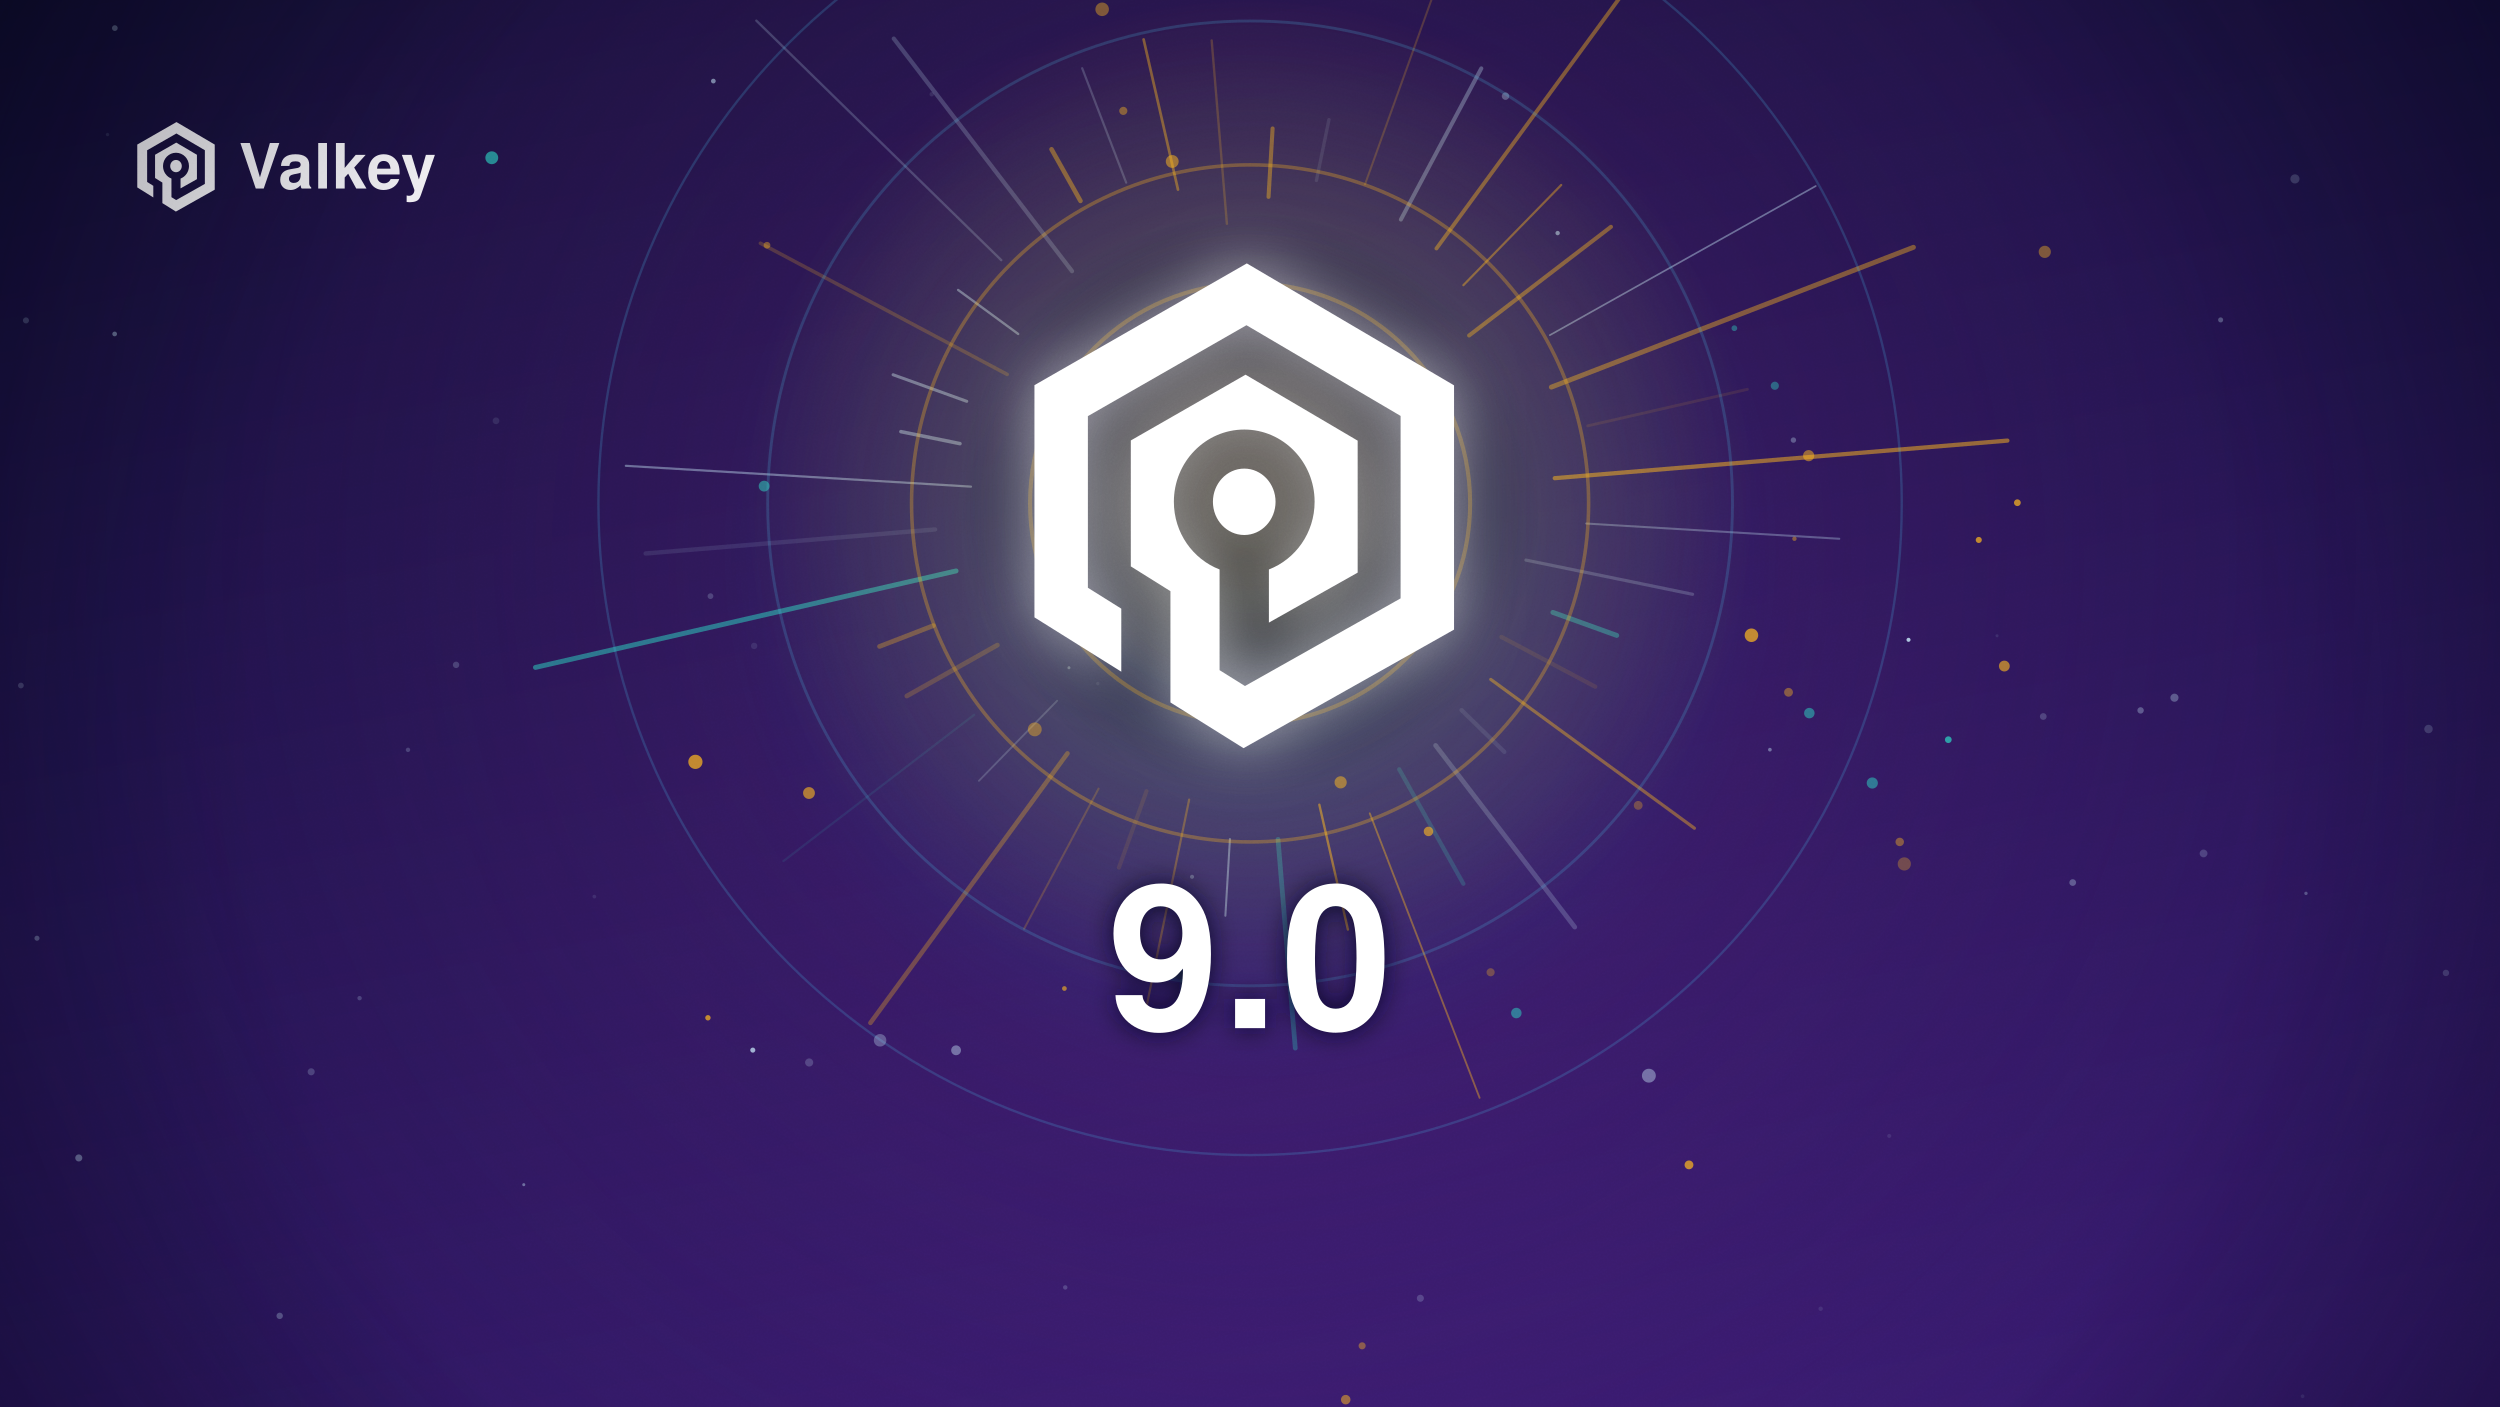
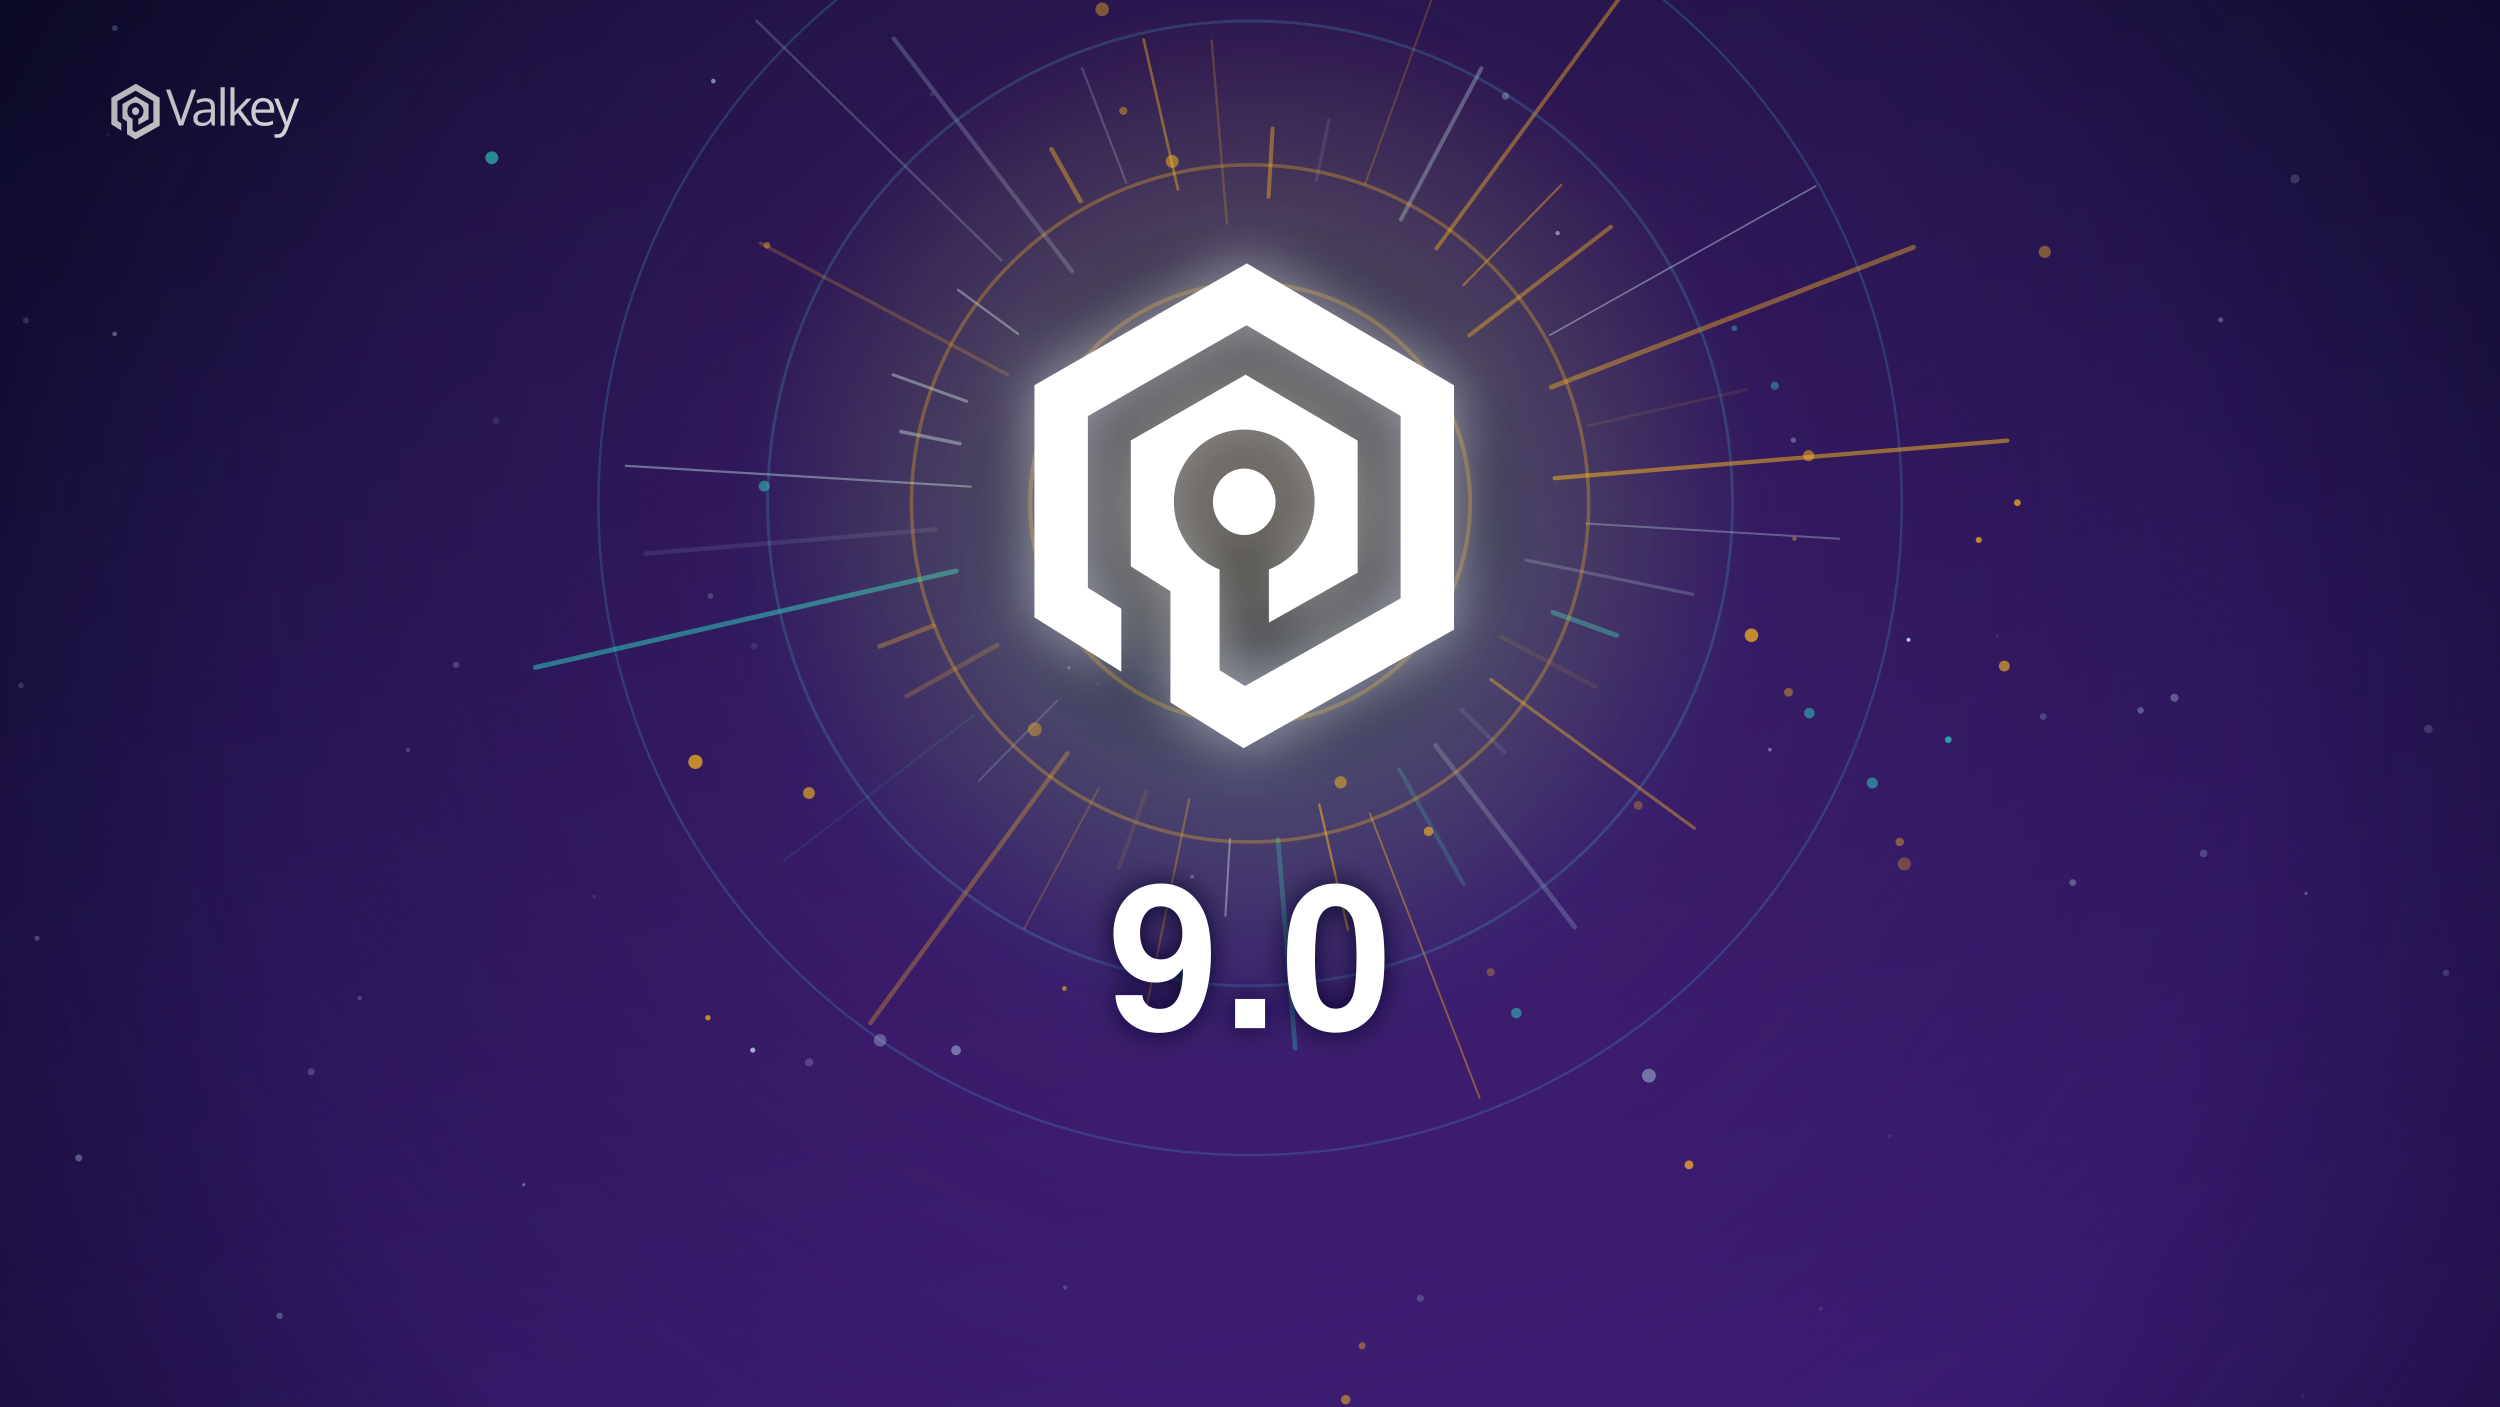
<svg xmlns="http://www.w3.org/2000/svg" width="1920" height="1080" viewBox="221.5 104.6 1476.9 830.8">
  <defs>
    <linearGradient id="sky" x1="0" y1="0" x2="0.32" y2="1">
      <stop offset="0" stop-color="#060A24" />
      <stop offset="0.48" stop-color="#171043" />
      <stop offset="1" stop-color="#301868" />
    </linearGradient>
    <radialGradient id="focus" gradientUnits="userSpaceOnUse" cx="960" cy="430" r="900">
      <stop offset="0" stop-color="#00A3E0" stop-opacity="0.42" />
      <stop offset="0.35" stop-color="#963CBD" stop-opacity="0.20" />
      <stop offset="1" stop-color="#963CBD" stop-opacity="0" />
    </radialGradient>
    <radialGradient id="vignette" gradientUnits="userSpaceOnUse" cx="960" cy="540" r="1180">
      <stop offset="0.5" stop-color="#03040F" stop-opacity="0" />
      <stop offset="1" stop-color="#03040F" stop-opacity="0.8" />
    </radialGradient>
    <radialGradient id="scrim">
      <stop offset="0" stop-color="#060A24" stop-opacity="0.72" />
      <stop offset="0.6" stop-color="#060A24" stop-opacity="0.45" />
      <stop offset="1" stop-color="#060A24" stop-opacity="0" />
    </radialGradient>
    <filter id="grain" x="0" y="0" width="100%" height="100%">
      <feTurbulence type="fractalNoise" baseFrequency="0.85" numOctaves="4" stitchTiles="stitch" />
      <feColorMatrix type="saturate" values="0" />
    </filter>
    <radialGradient id="h-cyan">
      <stop offset="0" stop-color="#46BDE9" stop-opacity="0.75" />
      <stop offset="0.4" stop-color="#46BDE9" stop-opacity="0.22" />
      <stop offset="1" stop-color="#46BDE9" stop-opacity="0" />
    </radialGradient>
    <radialGradient id="h-ice">
      <stop offset="0" stop-color="#CCF1FF" stop-opacity="0.75" />
      <stop offset="0.4" stop-color="#CCF1FF" stop-opacity="0.22" />
      <stop offset="1" stop-color="#CCF1FF" stop-opacity="0" />
    </radialGradient>
    <radialGradient id="h-mint">
      <stop offset="0" stop-color="#2CD5C4" stop-opacity="0.75" />
      <stop offset="0.4" stop-color="#2CD5C4" stop-opacity="0.22" />
      <stop offset="1" stop-color="#2CD5C4" stop-opacity="0" />
    </radialGradient>
    <radialGradient id="h-coral">
      <stop offset="0" stop-color="#F65275" stop-opacity="0.75" />
      <stop offset="0.4" stop-color="#F65275" stop-opacity="0.22" />
      <stop offset="1" stop-color="#F65275" stop-opacity="0" />
    </radialGradient>
    <radialGradient id="h-violet">
      <stop offset="0" stop-color="#963CBD" stop-opacity="0.75" />
      <stop offset="0.4" stop-color="#963CBD" stop-opacity="0.22" />
      <stop offset="1" stop-color="#963CBD" stop-opacity="0" />
    </radialGradient>
    <radialGradient id="h-gold">
      <stop offset="0" stop-color="#FFB81C" stop-opacity="0.75" />
      <stop offset="0.4" stop-color="#FFB81C" stop-opacity="0.22" />
      <stop offset="1" stop-color="#FFB81C" stop-opacity="0" />
    </radialGradient>
    <filter id="blur3" x="-70%" y="-70%" width="240%" height="240%">
      <feGaussianBlur stdDeviation="3" />
    </filter>
    <filter id="blur8" x="-70%" y="-70%" width="240%" height="240%">
      <feGaussianBlur stdDeviation="8" />
    </filter>
    <filter id="blur18" x="-70%" y="-70%" width="240%" height="240%">
      <feGaussianBlur stdDeviation="18" />
    </filter>
    <filter id="blur40" x="-70%" y="-70%" width="240%" height="240%">
      <feGaussianBlur stdDeviation="40" />
    </filter>
  </defs>
  <rect width="1920" height="1080" fill="url(#sky)" />
  <rect width="1920" height="1080" fill="url(#focus)" />
  <g>
    <circle cx="1745.5" cy="477.1" r="2.1" fill="#CCF1FF" opacity="0.4" />
    <circle cx="1281" cy="364.6" r="1.6" fill="#CCF1FF" opacity="0.3" />
    <circle cx="1533.4" cy="293.6" r="1.5" fill="#CCF1FF" opacity="0.3" />
    <circle cx="433.9" cy="694.3" r="1.3" fill="#CCF1FF" opacity="0.2" />
    <circle cx="1888" cy="441.9" r="0.9" fill="#CCF1FF" opacity="0.3" />
    <circle cx="1583.8" cy="632.4" r="1" fill="#CCF1FF" opacity="0.3" />
    <circle cx="1523.3" cy="608.8" r="2.3" fill="#CCF1FF" opacity="0.2" />
    <circle cx="1401.3" cy="480.2" r="0.9" fill="#CCF1FF" opacity="0.1" />
    <circle cx="699.5" cy="732.3" r="2.4" fill="#CCF1FF" opacity="0.2" />
    <circle cx="490.9" cy="497.4" r="1.9" fill="#CCF1FF" opacity="0.2" />
    <circle cx="233.3" cy="944.5" r="1.2" fill="#CCF1FF" opacity="0.3" />
    <circle cx="1643.5" cy="1014.1" r="2" fill="#CCF1FF" opacity="0.2" />
    <circle cx="405.3" cy="737.8" r="2.1" fill="#CCF1FF" opacity="0.2" />
    <circle cx="853" cy="499.1" r="0.9" fill="#CCF1FF" opacity="0.4" />
    <circle cx="1506.1" cy="516.8" r="2.4" fill="#CCF1FF" opacity="0.3" />
    <circle cx="13.5" cy="223.8" r="0.9" fill="#CCF1FF" opacity="0.2" />
    <circle cx="1542.5" cy="100.2" r="1.9" fill="#CCF1FF" opacity="0.4" />
    <circle cx="771.9" cy="160.3" r="1.3" fill="#CCF1FF" opacity="0.1" />
    <circle cx="793.2" cy="1025.4" r="1" fill="#CCF1FF" opacity="0.4" />
    <circle cx="641.2" cy="456.8" r="1.7" fill="#CCF1FF" opacity="0.2" />
    <circle cx="289.2" cy="301.9" r="1.4" fill="#CCF1FF" opacity="0.4" />
    <circle cx="1060.6" cy="871.6" r="2.1" fill="#CCF1FF" opacity="0.2" />
    <circle cx="1337.6" cy="775.7" r="1.2" fill="#CCF1FF" opacity="0.1" />
    <circle cx="159" cy="131.4" r="1.1" fill="#CCF1FF" opacity="0.2" />
    <circle cx="1267.1" cy="547.5" r="1.1" fill="#CCF1FF" opacity="0.4" />
    <circle cx="1858.7" cy="128.5" r="2.3" fill="#CCF1FF" opacity="0.2" />
    <circle cx="1721.7" cy="1026.5" r="1.1" fill="#CCF1FF" opacity="0.3" />
    <circle cx="233.8" cy="509.6" r="1.7" fill="#CCF1FF" opacity="0.2" />
    <circle cx="386.7" cy="882" r="1.9" fill="#CCF1FF" opacity="0.3" />
    <circle cx="44.8" cy="200.2" r="1.7" fill="#CCF1FF" opacity="0.4" />
    <circle cx="1297.1" cy="877.8" r="1.3" fill="#CCF1FF" opacity="0.1" />
    <circle cx="11.7" cy="65.9" r="1.2" fill="#CCF1FF" opacity="0.2" />
    <circle cx="1577.3" cy="210.3" r="2.7" fill="#CCF1FF" opacity="0.2" />
    <circle cx="1446" cy="626" r="2" fill="#CCF1FF" opacity="0.3" />
    <circle cx="850.8" cy="865.2" r="1.3" fill="#CCF1FF" opacity="0.2" />
    <circle cx="243.3" cy="658.9" r="1.5" fill="#CCF1FF" opacity="0.3" />
    <circle cx="1875.8" cy="546.4" r="2.1" fill="#CCF1FF" opacity="0.1" />
    <circle cx="462.5" cy="547.6" r="1.3" fill="#CCF1FF" opacity="0.2" />
    <circle cx="1197.5" cy="77" r="1.6" fill="#CCF1FF" opacity="0.1" />
    <circle cx="667" cy="486.2" r="1.9" fill="#CCF1FF" opacity="0.1" />
    <circle cx="870" cy="508.4" r="1" fill="#CCF1FF" opacity="0.1" />
    <circle cx="572.6" cy="634.3" r="1.1" fill="#CCF1FF" opacity="0.1" />
    <circle cx="1110.9" cy="161.4" r="2.2" fill="#CCF1FF" opacity="0.3" />
    <circle cx="1717" cy="1029.2" r="2.6" fill="#CCF1FF" opacity="0.2" />
    <circle cx="1891.8" cy="718.5" r="2.4" fill="#CCF1FF" opacity="0.3" />
    <circle cx="268" cy="788.7" r="2.1" fill="#CCF1FF" opacity="0.4" />
    <circle cx="285" cy="184.1" r="1" fill="#CCF1FF" opacity="0.1" />
    <circle cx="1486.1" cy="524.3" r="1.9" fill="#CCF1FF" opacity="0.3" />
    <circle cx="514.5" cy="353.2" r="2" fill="#CCF1FF" opacity="0.1" />
    <circle cx="1656.2" cy="535.3" r="2.5" fill="#CCF1FF" opacity="0.2" />
    <circle cx="1863.5" cy="183.1" r="1.9" fill="#CCF1FF" opacity="0.1" />
    <circle cx="711.5" cy="1004.4" r="1.8" fill="#CCF1FF" opacity="0.3" />
    <circle cx="727.8" cy="957.3" r="1.7" fill="#CCF1FF" opacity="0.3" />
    <circle cx="1428.6" cy="527.9" r="2" fill="#CCF1FF" opacity="0.2" />
    <circle cx="530.9" cy="804.5" r="0.9" fill="#CCF1FF" opacity="0.4" />
    <circle cx="289.3" cy="121.2" r="1.7" fill="#CCF1FF" opacity="0.3" />
    <circle cx="1708.6" cy="311.5" r="2.3" fill="#CCF1FF" opacity="0.2" />
    <circle cx="236.8" cy="293.9" r="1.8" fill="#CCF1FF" opacity="0.2" />
    <circle cx="1666.5" cy="679.4" r="1.9" fill="#CCF1FF" opacity="0.2" />
    <circle cx="1581.8" cy="929.5" r="1.1" fill="#CCF1FF" opacity="0.1" />
  </g>
  <g>
    <line x1="1158.6" y1="413.9" x2="1308.1" y2="422.9" stroke="#CCF1FF" stroke-width="1.2" stroke-linecap="round" opacity="0.3" />
    <line x1="1123" y1="435.5" x2="1221.4" y2="455.7" stroke="#CCF1FF" stroke-width="1.9" stroke-linecap="round" opacity="0.2" />
    <line x1="1138.9" y1="466.4" x2="1176.6" y2="480" stroke="#2CD5C4" stroke-width="2.9" stroke-linecap="round" opacity="0.4" />
    <line x1="1108.5" y1="480.9" x2="1163.9" y2="510.3" stroke="#FFB81C" stroke-width="2.5" stroke-linecap="round" opacity="0.1" />
    <line x1="1102.2" y1="506" x2="1222.5" y2="593.9" stroke="#FFB81C" stroke-width="1.9" stroke-linecap="round" opacity="0.4" />
    <line x1="1084.9" y1="524.1" x2="1110.2" y2="548.8" stroke="#CCF1FF" stroke-width="2.5" stroke-linecap="round" opacity="0.1" />
    <line x1="1069.6" y1="545" x2="1151.8" y2="652.3" stroke="#CCF1FF" stroke-width="2.8" stroke-linecap="round" opacity="0.2" />
    <line x1="1048.1" y1="559.1" x2="1086" y2="626.7" stroke="#2CD5C4" stroke-width="2.5" stroke-linecap="round" opacity="0.2" />
    <line x1="1030.7" y1="585.1" x2="1095.6" y2="753.2" stroke="#FFB81C" stroke-width="1.1" stroke-linecap="round" opacity="0.4" />
    <line x1="1000.9" y1="580" x2="1017.8" y2="653.8" stroke="#FFB81C" stroke-width="1.4" stroke-linecap="round" opacity="0.5" />
    <line x1="976.5" y1="600.5" x2="986.7" y2="723.8" stroke="#2CD5C4" stroke-width="2.8" stroke-linecap="round" opacity="0.3" />
    <line x1="948.1" y1="600.3" x2="945.4" y2="645.6" stroke="#CCF1FF" stroke-width="1.2" stroke-linecap="round" opacity="0.4" />
    <line x1="924" y1="577" x2="896.1" y2="712.5" stroke="#FFB81C" stroke-width="1.3" stroke-linecap="round" opacity="0.3" />
    <line x1="898.8" y1="572" x2="882.5" y2="617.2" stroke="#FFB81C" stroke-width="2.4" stroke-linecap="round" opacity="0.1" />
    <line x1="870.5" y1="570.5" x2="826.5" y2="653.3" stroke="#FFB81C" stroke-width="1.2" stroke-linecap="round" opacity="0.2" />
    <line x1="852.1" y1="549.7" x2="735.7" y2="708.9" stroke="#FFB81C" stroke-width="2.7" stroke-linecap="round" opacity="0.3" />
    <line x1="846" y1="518.6" x2="799.8" y2="565.9" stroke="#CCF1FF" stroke-width="1.1" stroke-linecap="round" opacity="0.2" />
    <line x1="797" y1="526.9" x2="684.3" y2="613.3" stroke="#2CD5C4" stroke-width="1.3" stroke-linecap="round" opacity="0.1" />
    <line x1="810.7" y1="485.7" x2="757.2" y2="515.8" stroke="#FFB81C" stroke-width="2.8" stroke-linecap="round" opacity="0.2" />
    <line x1="772.9" y1="474.2" x2="741.1" y2="486.5" stroke="#FFB81C" stroke-width="2.8" stroke-linecap="round" opacity="0.3" />
    <line x1="786.3" y1="441.9" x2="537.8" y2="498.9" stroke="#2CD5C4" stroke-width="2.9" stroke-linecap="round" opacity="0.5" />
    <line x1="773.9" y1="417.4" x2="602.9" y2="431.6" stroke="#CCF1FF" stroke-width="2.6" stroke-linecap="round" opacity="0.1" />
    <line x1="795.1" y1="392.1" x2="591.2" y2="379.8" stroke="#CCF1FF" stroke-width="1.3" stroke-linecap="round" opacity="0.4" />
    <line x1="788.6" y1="366.7" x2="753.7" y2="359.6" stroke="#CCF1FF" stroke-width="2.1" stroke-linecap="round" opacity="0.4" />
    <line x1="792.6" y1="341.7" x2="749.1" y2="326" stroke="#CCF1FF" stroke-width="1.8" stroke-linecap="round" opacity="0.4" />
    <line x1="816.5" y1="325.8" x2="670.7" y2="248.3" stroke="#FFB81C" stroke-width="2.1" stroke-linecap="round" opacity="0.2" />
    <line x1="823" y1="301.9" x2="787.5" y2="275.9" stroke="#CCF1FF" stroke-width="1.4" stroke-linecap="round" opacity="0.4" />
    <line x1="813" y1="258.3" x2="668.3" y2="116.8" stroke="#CCF1FF" stroke-width="1.4" stroke-linecap="round" opacity="0.2" />
    <line x1="854.8" y1="264.8" x2="749.5" y2="127.4" stroke="#CCF1FF" stroke-width="2.5" stroke-linecap="round" opacity="0.2" />
    <line x1="859.8" y1="223.3" x2="842.7" y2="192.8" stroke="#FFB81C" stroke-width="2.7" stroke-linecap="round" opacity="0.4" />
    <line x1="886.8" y1="212.5" x2="860.8" y2="144.9" stroke="#CCF1FF" stroke-width="1.3" stroke-linecap="round" opacity="0.2" />
    <line x1="917.4" y1="216.6" x2="897.1" y2="127.9" stroke="#FFB81C" stroke-width="1.6" stroke-linecap="round" opacity="0.4" />
    <line x1="946.3" y1="236.8" x2="937.3" y2="128.5" stroke="#FFB81C" stroke-width="1.4" stroke-linecap="round" opacity="0.2" />
    <line x1="970.9" y1="220.9" x2="973.3" y2="180.5" stroke="#FFB81C" stroke-width="2.4" stroke-linecap="round" opacity="0.4" />
    <line x1="999.2" y1="211.2" x2="1006.6" y2="175.3" stroke="#CCF1FF" stroke-width="2" stroke-linecap="round" opacity="0.1" />
    <line x1="1027.9" y1="213.5" x2="1101.7" y2="8.5" stroke="#FFB81C" stroke-width="1.2" stroke-linecap="round" opacity="0.2" />
    <line x1="1049.1" y1="234.3" x2="1096.6" y2="145" stroke="#CCF1FF" stroke-width="2.4" stroke-linecap="round" opacity="0.3" />
    <line x1="1070.1" y1="251.4" x2="1205.7" y2="65.9" stroke="#FFB81C" stroke-width="2.3" stroke-linecap="round" opacity="0.4" />
    <line x1="1086" y1="273.1" x2="1143.8" y2="213.9" stroke="#FFB81C" stroke-width="1.3" stroke-linecap="round" opacity="0.4" />
    <line x1="1089.4" y1="302.8" x2="1173.2" y2="238.6" stroke="#FFB81C" stroke-width="2.4" stroke-linecap="round" opacity="0.4" />
    <line x1="1137.1" y1="302.6" x2="1294.2" y2="214.5" stroke="#CCF1FF" stroke-width="1" stroke-linecap="round" opacity="0.4" />
    <line x1="1138" y1="333.3" x2="1351.9" y2="250.7" stroke="#FFB81C" stroke-width="2.9" stroke-linecap="round" opacity="0.4" />
    <line x1="1159.4" y1="356.2" x2="1253.8" y2="334.6" stroke="#FFB81C" stroke-width="1.7" stroke-linecap="round" opacity="0.1" />
    <line x1="1140" y1="387.1" x2="1407.4" y2="364.9" stroke="#FFB81C" stroke-width="2.5" stroke-linecap="round" opacity="0.5" />
  </g>
  <g>
    <circle cx="960" cy="402" r="130" fill="none" stroke="#FFB81C" stroke-width="2.4" opacity="0.4" />
    <circle cx="960" cy="402" r="200" fill="none" stroke="#FFB81C" stroke-width="2.1" opacity="0.3" />
    <circle cx="960" cy="402" r="285" fill="none" stroke="#46BDE9" stroke-width="1.7" opacity="0.2" />
    <circle cx="960" cy="402" r="385" fill="none" stroke="#46BDE9" stroke-width="1.4" opacity="0.2" />
  </g>
  <g>
    <circle cx="1256.2" cy="479.9" r="4" fill="#FFB81C" opacity="0.7" />
    <circle cx="672.9" cy="391.8" r="3.2" fill="#2CD5C4" opacity="0.5" />
    <circle cx="512" cy="197.8" r="3.8" fill="#2CD5C4" opacity="0.6" />
    <circle cx="741.4" cy="719.2" r="3.7" fill="#CCF1FF" opacity="0.3" />
    <circle cx="1346.5" cy="615" r="3.9" fill="#FFB81C" opacity="0.3" />
    <circle cx="850.3" cy="688.6" r="1.4" fill="#FFB81C" opacity="0.6" />
    <circle cx="1281.6" cy="422.9" r="1.3" fill="#FFB81C" opacity="0.4" />
    <circle cx="1413.3" cy="401.6" r="2" fill="#FFB81C" opacity="0.7" />
    <circle cx="639.7" cy="705.9" r="1.6" fill="#FFB81C" opacity="0.7" />
    <circle cx="925.7" cy="622.6" r="1.2" fill="#CCF1FF" opacity="0.3" />
    <circle cx="1219.3" cy="792.8" r="2.6" fill="#FFB81C" opacity="0.7" />
    <circle cx="1065.4" cy="595.8" r="2.8" fill="#FFB81C" opacity="0.6" />
    <circle cx="1390.5" cy="423.6" r="1.8" fill="#FFB81C" opacity="0.7" />
    <circle cx="666.1" cy="76.2" r="2.5" fill="#FFB81C" opacity="0.4" />
    <circle cx="642.9" cy="152.5" r="1.4" fill="#CCF1FF" opacity="0.5" />
    <circle cx="1270" cy="332.5" r="2.4" fill="#2CD5C4" opacity="0.4" />
    <circle cx="709.3" cy="64.2" r="2.1" fill="#2CD5C4" opacity="0.7" />
    <circle cx="1021.6" cy="636.9" r="2.4" fill="#CCF1FF" opacity="0.7" />
    <circle cx="786.3" cy="725.1" r="2.9" fill="#CCF1FF" opacity="0.4" />
    <circle cx="914" cy="200" r="3.8" fill="#FFB81C" opacity="0.5" />
    <circle cx="832.8" cy="535.5" r="4.1" fill="#FFB81C" opacity="0.4" />
    <circle cx="1343.8" cy="602" r="2.5" fill="#FFB81C" opacity="0.4" />
    <circle cx="674.6" cy="249.5" r="2" fill="#FFB81C" opacity="0.4" />
    <circle cx="1195.6" cy="740.1" r="4.1" fill="#CCF1FF" opacity="0.4" />
    <circle cx="1016.5" cy="931.5" r="2.8" fill="#FFB81C" opacity="0.5" />
    <circle cx="1405.6" cy="498.1" r="3.2" fill="#FFB81C" opacity="0.6" />
    <circle cx="1067.9" cy="378.8" r="2.5" fill="#FFB81C" opacity="0.8" />
    <circle cx="1290.4" cy="525.9" r="3.1" fill="#2CD5C4" opacity="0.5" />
    <circle cx="1013.5" cy="566.8" r="3.6" fill="#FFB81C" opacity="0.5" />
    <circle cx="872.6" cy="110.1" r="4" fill="#FFB81C" opacity="0.4" />
    <circle cx="666.2" cy="725" r="1.5" fill="#CCF1FF" opacity="0.7" />
    <circle cx="1026.2" cy="899.7" r="2.1" fill="#FFB81C" opacity="0.4" />
    <circle cx="1214.5" cy="-6.4" r="2.1" fill="#CCF1FF" opacity="0.7" />
    <circle cx="854.1" cy="332.3" r="1.9" fill="#FFB81C" opacity="0.5" />
    <circle cx="1290" cy="373.8" r="3.3" fill="#FFB81C" opacity="0.5" />
    <circle cx="1189.3" cy="580.4" r="2.6" fill="#FFB81C" opacity="0.3" />
    <circle cx="1349" cy="482.6" r="1.2" fill="#CCF1FF" opacity="0.8" />
    <circle cx="811.8" cy="-39.8" r="1.2" fill="#FFB81C" opacity="0.6" />
    <circle cx="1117.3" cy="703.1" r="3.1" fill="#2CD5C4" opacity="0.5" />
    <circle cx="1102.1" cy="679" r="2.4" fill="#FFB81C" opacity="0.3" />
    <circle cx="699.4" cy="573.1" r="3.5" fill="#FFB81C" opacity="0.6" />
    <circle cx="632.3" cy="554.7" r="4.2" fill="#FFB81C" opacity="0.7" />
    <circle cx="606.8" cy="-6" r="2.1" fill="#2CD5C4" opacity="0.3" />
    <circle cx="1327.6" cy="567.2" r="3.3" fill="#2CD5C4" opacity="0.5" />
    <circle cx="1278.1" cy="513.6" r="2.6" fill="#FFB81C" opacity="0.4" />
    <circle cx="1429.5" cy="253.4" r="3.6" fill="#FFB81C" opacity="0.4" />
    <circle cx="1246.1" cy="298.5" r="1.7" fill="#2CD5C4" opacity="0.4" />
    <circle cx="1372.5" cy="541.6" r="2" fill="#2CD5C4" opacity="0.7" />
    <circle cx="885.1" cy="170.1" r="2.4" fill="#FFB81C" opacity="0.4" />
    <circle cx="1141.7" cy="242.3" r="1.3" fill="#CCF1FF" opacity="0.5" />
  </g>
  <circle cx="960" cy="402" r="300" fill="url(#h-gold)" opacity="0.9" />
  <circle cx="960" cy="402" r="172" fill="url(#scrim)" />
  <g filter="url(#blur18)" opacity="0.6">
    <g transform="translate(828.5 252) scale(4.1096)">
      <path d="M 13.482 60.695 L 0.998 52.884 L 0.998 19.503 L 31.528 2.001 L 61.318 19.532 L 61.318 54.645 L 31.055 71.689 L 20.548 65.116 L 20.548 51.041 L 20.548 49.12 L 14.852 45.556 L 14.852 27.453 L 31.346 17.997 L 47.464 27.482 L 47.464 46.451 L 34.703 53.638 L 34.703 45.999 C 38.529 44.526 41.274 40.739 41.274 36.27 C 41.274 30.511 36.713 25.884 31.158 25.884 C 25.603 25.884 21.042 30.511 21.042 36.27 C 21.042 40.739 23.787 44.526 27.612 45.999 L 27.612 60.474 L 31.261 62.756 L 53.635 50.155 L 53.635 23.925 L 31.477 10.885 L 8.681 23.954 L 8.681 48.629 L 13.482 51.633 L 13.482 60.695 Z M 31.158 31.498 C 33.672 31.498 35.66 33.664 35.66 36.27 C 35.66 38.877 33.672 41.043 31.158 41.043 C 28.644 41.043 26.656 38.877 26.656 36.27 C 26.656 33.664 28.644 31.498 31.158 31.498 Z" fill="#FFFFFF" fill-rule="evenodd" />
    </g>
  </g>
  <g>
    <g transform="translate(828.5 252) scale(4.1096)">
      <path d="M 13.482 60.695 L 0.998 52.884 L 0.998 19.503 L 31.528 2.001 L 61.318 19.532 L 61.318 54.645 L 31.055 71.689 L 20.548 65.116 L 20.548 51.041 L 20.548 49.12 L 14.852 45.556 L 14.852 27.453 L 31.346 17.997 L 47.464 27.482 L 47.464 46.451 L 34.703 53.638 L 34.703 45.999 C 38.529 44.526 41.274 40.739 41.274 36.27 C 41.274 30.511 36.713 25.884 31.158 25.884 C 25.603 25.884 21.042 30.511 21.042 36.27 C 21.042 40.739 23.787 44.526 27.612 45.999 L 27.612 60.474 L 31.261 62.756 L 53.635 50.155 L 53.635 23.925 L 31.477 10.885 L 8.681 23.954 L 8.681 48.629 L 13.482 51.633 L 13.482 60.695 Z M 31.158 31.498 C 33.672 31.498 35.66 33.664 35.66 36.27 C 35.66 38.877 33.672 41.043 31.158 41.043 C 28.644 41.043 26.656 38.877 26.656 36.27 C 26.656 33.664 28.644 31.498 31.158 31.498 Z" fill="#FFFFFF" fill-rule="evenodd" />
    </g>
  </g>
  <g filter="url(#blur8)">
    <text x="960" y="712" fill="#060A24" text-anchor="middle" font-family="Helvetica Neue, Helvetica, Arial, sans-serif" font-size="118" font-weight="700" letter-spacing="2" opacity="0.85">9.0</text>
  </g>
  <text x="960" y="712" fill="#FFFFFF" text-anchor="middle" font-family="Helvetica Neue, Helvetica, Arial, sans-serif" font-size="118" font-weight="700" letter-spacing="2">9.0</text>
  <g opacity="0.92">
-     <g transform="translate(301.8 175.2) scale(0.7587)">
-       <path d="M 13.482 60.695 L 0.998 52.884 L 0.998 19.503 L 31.528 2.001 L 61.318 19.532 L 61.318 54.645 L 31.055 71.689 L 20.548 65.116 L 20.548 51.041 L 20.548 49.12 L 14.852 45.556 L 14.852 27.453 L 31.346 17.997 L 47.464 27.482 L 47.464 46.451 L 34.703 53.638 L 34.703 45.999 C 38.529 44.526 41.274 40.739 41.274 36.27 C 41.274 30.511 36.713 25.884 31.158 25.884 C 25.603 25.884 21.042 30.511 21.042 36.27 C 21.042 40.739 23.787 44.526 27.612 45.999 L 27.612 60.474 L 31.261 62.756 L 53.635 50.155 L 53.635 23.925 L 31.477 10.885 L 8.681 23.954 L 8.681 48.629 L 13.482 51.633 L 13.482 60.695 Z M 31.158 31.498 C 33.672 31.498 35.66 33.664 35.66 36.27 C 35.66 38.877 33.672 41.043 31.158 41.043 C 28.644 41.043 26.656 38.877 26.656 36.27 C 26.656 33.664 28.644 31.498 31.158 31.498 Z" fill="#FFFFFF" fill-rule="evenodd" />
+     <g transform="translate(283.6 150.3) scale(0.62992)">
+       <path d="M15.2,50l-9.4-5.9v-25L28.8,6l22.3,13.1v26.3l-22.7,12.8-7.9-4.9v-12l-4.3-2.7v-13.6l12.4-7.1,12.1,7.1v14.2l-9.6,5.4v-5.7c2.9-1.1,4.9-3.9,4.9-7.3s-3.4-7.8-7.6-7.8-7.6,3.5-7.6,7.8,2.1,6.2,4.9,7.3v10.9l2.7,1.7,16.8-9.5v-19.7l-16.6-9.8-17.1,9.8v18.5l3.6,2.3v6.8ZM28.5,28.1c1.9,0,3.4,1.6,3.4,3.6s-1.5,3.6-3.4,3.6-3.4-1.6-3.4-3.6,1.5-3.6,3.4-3.6Z" fill="#FFFFFF" fill-rule="evenodd" />
+       <path d="M85.2,11.4l-12.1,33.8h-4l-12.1-33.8h4.1l7.9,22.3c.3.9.6,1.8.9,2.6.3.8.5,1.6.7,2.4.2.8.4,1.5.5,2.2.2-.7.3-1.4.5-2.2.2-.8.4-1.6.7-2.4.3-.8.6-1.7.9-2.6l7.9-22.2h4.2Z" fill="#FFFFFF" />
+       <path d="M94,19.5c3,0,5.3.7,6.7,2,1.5,1.4,2.2,3.5,2.2,6.5v17.2h-2.8l-.7-3.7h-.2c-.7.9-1.4,1.7-2.2,2.3-.8.6-1.7,1.1-2.7,1.4-1,.3-2.2.5-3.7.5s-2.9-.3-4.1-.8c-1.2-.5-2.1-1.4-2.8-2.5-.7-1.1-1-2.5-1-4.2,0-2.5,1-4.5,3-5.8,2-1.4,5.1-2.1,9.2-2.2l4.4-.2v-1.5c0-2.2-.5-3.7-1.4-4.6-.9-.9-2.3-1.3-4-1.3-1.3,0-2.6.2-3.8.6-1.2.4-2.3.8-3.4,1.4l-1.2-2.9c1.1-.6,2.5-1.1,3.9-1.5,1.5-.4,3-.6,4.7-.6h0ZM99.1,32.8l-3.9.2c-3.2.1-5.4.6-6.7,1.5s-1.9,2.2-1.9,3.9.4,2.5,1.3,3.2c.9.7,2,1,3.5,1,2.3,0,4.1-.6,5.5-1.9s2.2-3.1,2.2-5.6v-2.3Z" fill="#FFFFFF" />
+       <path d="M112.1,45.3h-3.9V9.3h3.9v36Z" fill="#FFFFFF" />
+       <path d="M121.3,9.3v18.7c0,.6,0,1.4,0,2.3,0,.9,0,1.7-.1,2.3h.2c.3-.4.8-1,1.4-1.8.6-.8,1.2-1.4,1.6-1.9l8.4-9h4.5l-10.2,10.8,10.9,14.5h-4.6l-9-12-3.1,2.8v9.2h-3.8V9.3h3.8Z" fill="#FFFFFF" />
+       <path d="M148.2,19.4c2.2,0,4,.5,5.6,1.4,1.5,1,2.7,2.3,3.5,4,.8,1.7,1.2,3.7,1.2,6v2.4h-17.5c0,3,.8,5.2,2.2,6.8s3.5,2.3,6.1,2.3,3-.1,4.3-.4c1.2-.3,2.5-.7,3.8-1.3v3.4c-1.3.6-2.6,1-3.8,1.2-1.2.3-2.7.4-4.4.4-2.4,0-4.6-.5-6.4-1.5-1.8-1-3.2-2.5-4.2-4.4-1-1.9-1.5-4.3-1.5-7.1,0-2.7.5-5.1,1.4-7.1.9-2,2.2-3.5,3.9-4.6,1.7-1.1,3.7-1.6,5.9-1.6h0ZM148.2,22.6c-2.1,0-3.7.7-4.9,2-1.2,1.3-1.9,3.2-2.2,5.6h13.4c0-1.5-.3-2.8-.7-4-.4-1.2-1.1-2.1-2.1-2.7-.9-.6-2.1-1-3.6-1Z" fill="#FFFFFF" />
+       <path d="M158.4,19.9h4.1l5.6,14.7c.3.9.6,1.7.9,2.5.3.8.5,1.5.7,2.3.2.7.4,1.4.5,2.1h.2c.2-.8.5-1.8.9-3,.4-1.3.8-2.6,1.3-3.9l5.3-14.7h4.1l-11,29.1c-.6,1.6-1.3,2.9-2.1,4.1-.8,1.2-1.7,2-2.8,2.7-1.1.6-2.5.9-4,.9s-1.4,0-1.9-.1c-.6,0-1-.2-1.4-.3v-3.1c.3,0,.7.1,1.2.2.5,0,1,0,1.5,0,1,0,1.8-.2,2.5-.6.7-.4,1.3-.9,1.8-1.6.5-.7.9-1.5,1.3-2.5l1.4-3.6-10.2-25.4Z" fill="#FFFFFF" />
    </g>
-     <text x="362.6" y="216" fill="#FFFFFF" font-family="Helvetica Neue, Helvetica, Arial, sans-serif" font-size="36.9" font-weight="600" letter-spacing="0.5">Valkey</text>
  </g>
  <rect width="1920" height="1080" fill="url(#vignette)" />
  <rect width="1920" height="1080" filter="url(#grain)" opacity="0.055" style="mix-blend-mode:overlay" />
</svg>
